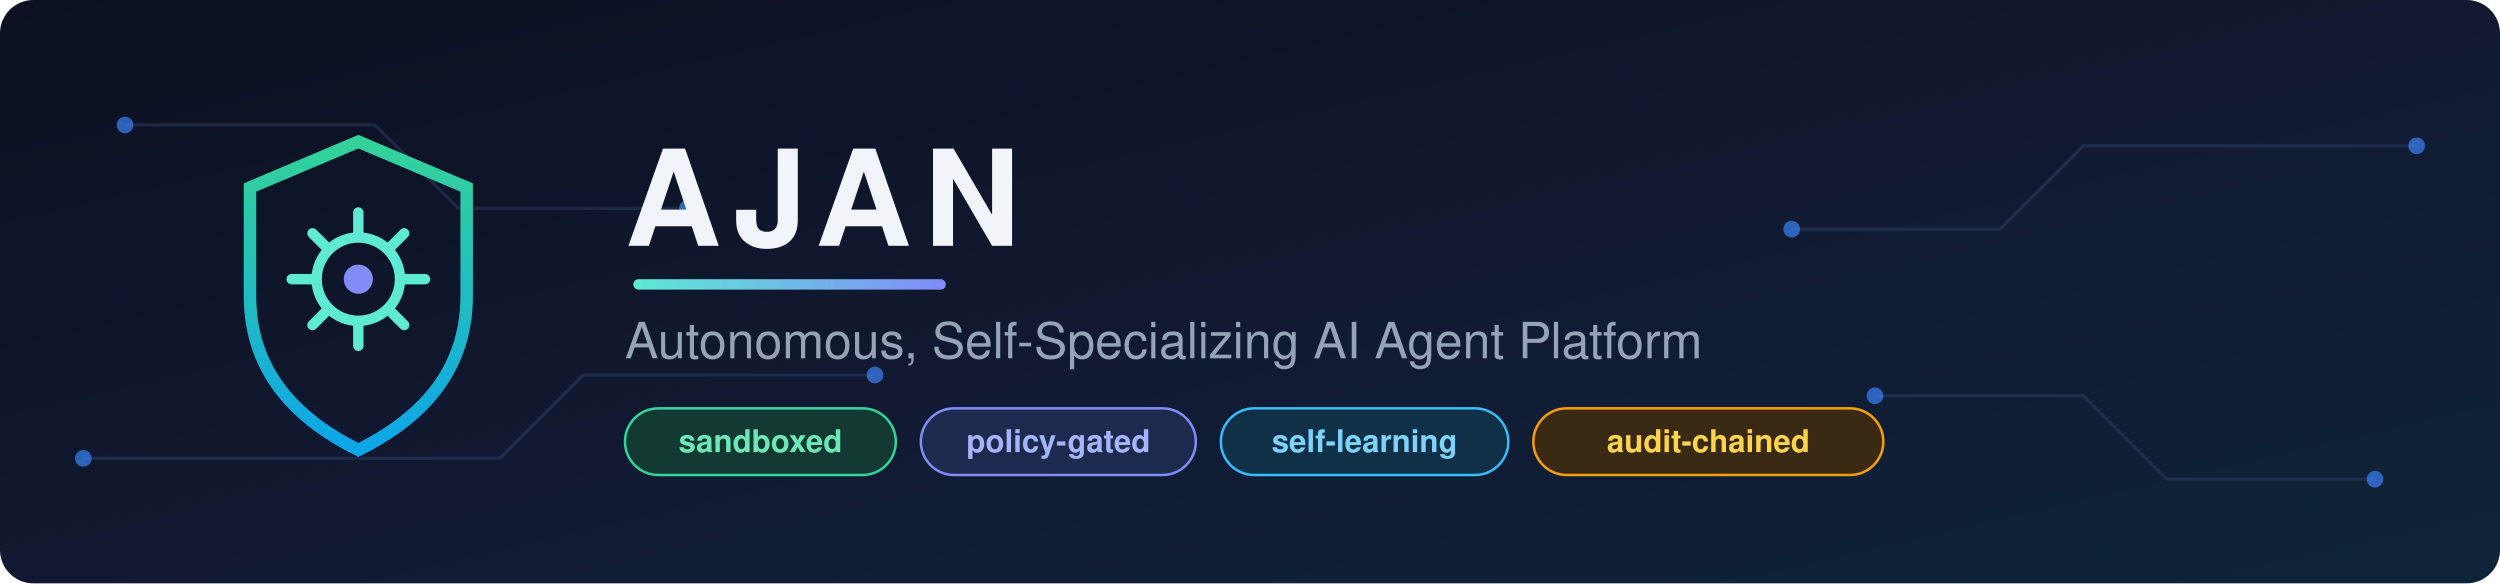
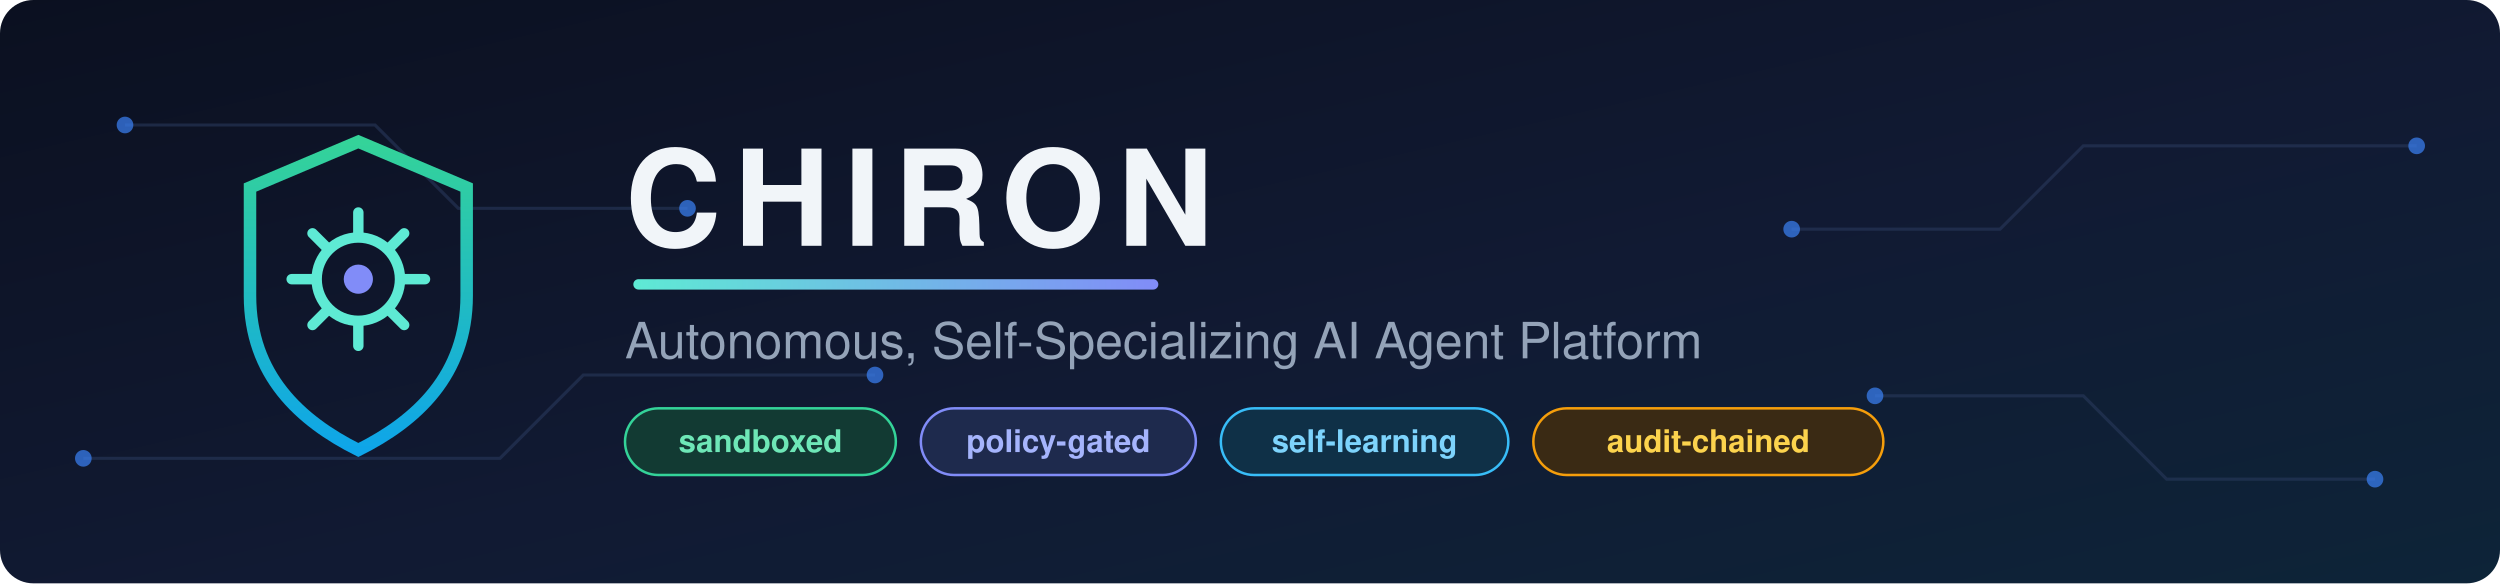
- <svg xmlns="http://www.w3.org/2000/svg" width="1200" height="280" viewBox="0 0 1200 280" role="img" aria-label="AJAN — Autonomous, Self-Specializing AI Agent Platform">
+ <svg xmlns="http://www.w3.org/2000/svg" width="1200" height="280" viewBox="0 0 1200 280" role="img" aria-label="CHIRON — Autonomous, Self-Specializing AI Agent Platform">
  <defs>
    <linearGradient id="bg" x1="0" y1="0" x2="1" y2="1">
      <stop offset="0" stop-color="#0b1020" />
      <stop offset="0.55" stop-color="#111a33" />
      <stop offset="1" stop-color="#0d2438" />
    </linearGradient>
    <linearGradient id="accent" x1="0" y1="0" x2="1" y2="0">
      <stop offset="0" stop-color="#5eead4" />
      <stop offset="1" stop-color="#818cf8" />
    </linearGradient>
    <linearGradient id="shield" x1="0" y1="0" x2="0" y2="1">
      <stop offset="0" stop-color="#34d399" />
      <stop offset="1" stop-color="#0ea5e9" />
    </linearGradient>
  </defs>
  <rect width="1200" height="280" rx="16" fill="url(#bg)" />
  <g stroke="#2a3b5e" stroke-width="1.5" fill="none" opacity="0.55">
    <path d="M40 220 H 240 L 280 180 H 420" />
    <path d="M60 60 H 180 L 220 100 H 330" />
    <path d="M1160 70 H 1000 L 960 110 H 860" />
    <path d="M1140 230 H 1040 L 1000 190 H 900" />
  </g>
  <g fill="#3b82f6" opacity="0.7">
    <circle cx="420" cy="180" r="4" />
    <circle cx="330" cy="100" r="4" />
    <circle cx="860" cy="110" r="4" />
    <circle cx="900" cy="190" r="4" />
    <circle cx="40" cy="220" r="4" />
    <circle cx="60" cy="60" r="4" />
    <circle cx="1160" cy="70" r="4" />
    <circle cx="1140" cy="230" r="4" />
  </g>
  <g transform="translate(120,68)">
    <path d="M52 0 L104 22 V74 C104 112 80 134 52 148 C24 134 0 112 0 74 V22 Z" fill="none" stroke="url(#shield)" stroke-width="6" />
    <circle cx="52" cy="66" r="20" fill="none" stroke="#5eead4" stroke-width="5" />
    <g stroke="#5eead4" stroke-width="5" stroke-linecap="round">
      <line x1="52" y1="34" x2="52" y2="44" />
      <line x1="52" y1="88" x2="52" y2="98" />
      <line x1="20" y1="66" x2="30" y2="66" />
      <line x1="74" y1="66" x2="84" y2="66" />
      <line x1="30" y1="44" x2="37" y2="51" />
      <line x1="67" y1="81" x2="74" y2="88" />
      <line x1="74" y1="44" x2="67" y2="51" />
      <line x1="37" y1="81" x2="30" y2="88" />
    </g>
    <circle cx="52" cy="66" r="7" fill="#818cf8" />
  </g>
-   <text x="300" y="118" font-family="Segoe UI, Helvetica, Arial, sans-serif" font-size="64" font-weight="800" fill="#f1f5f9" letter-spacing="6">AJAN</text>
-   <rect x="304" y="134" width="150" height="5" rx="2.5" fill="url(#accent)" />
+   <text x="300" y="118" font-family="Segoe UI, Helvetica, Arial, sans-serif" font-size="64" font-weight="800" fill="#f1f5f9" letter-spacing="6">CHIRON</text>
+   <rect x="304" y="134" width="252" height="5" rx="2.5" fill="url(#accent)" />
  <text x="300" y="172" font-family="Segoe UI, Helvetica, Arial, sans-serif" font-size="24" font-weight="500" fill="#94a3b8">Autonomous, Self-Specializing AI Agent Platform</text>
  <g font-family="Segoe UI, Helvetica, Arial, sans-serif" font-size="15" font-weight="600">
    <rect x="300" y="196" width="130" height="32" rx="16" fill="#123a33" stroke="#34d399" stroke-width="1.2" />
    <text x="365" y="217" text-anchor="middle" fill="#6ee7b7">sandboxed</text>
    <rect x="442" y="196" width="132" height="32" rx="16" fill="#1e2a4d" stroke="#818cf8" stroke-width="1.2" />
    <text x="508" y="217" text-anchor="middle" fill="#a5b4fc">policy-gated</text>
    <rect x="586" y="196" width="138" height="32" rx="16" fill="#0f3047" stroke="#38bdf8" stroke-width="1.2" />
    <text x="655" y="217" text-anchor="middle" fill="#7dd3fc">self-learning</text>
    <rect x="736" y="196" width="168" height="32" rx="16" fill="#3a2a14" stroke="#f59e0b" stroke-width="1.2" />
    <text x="820" y="217" text-anchor="middle" fill="#fcd34d">audit-chained</text>
  </g>
</svg>
